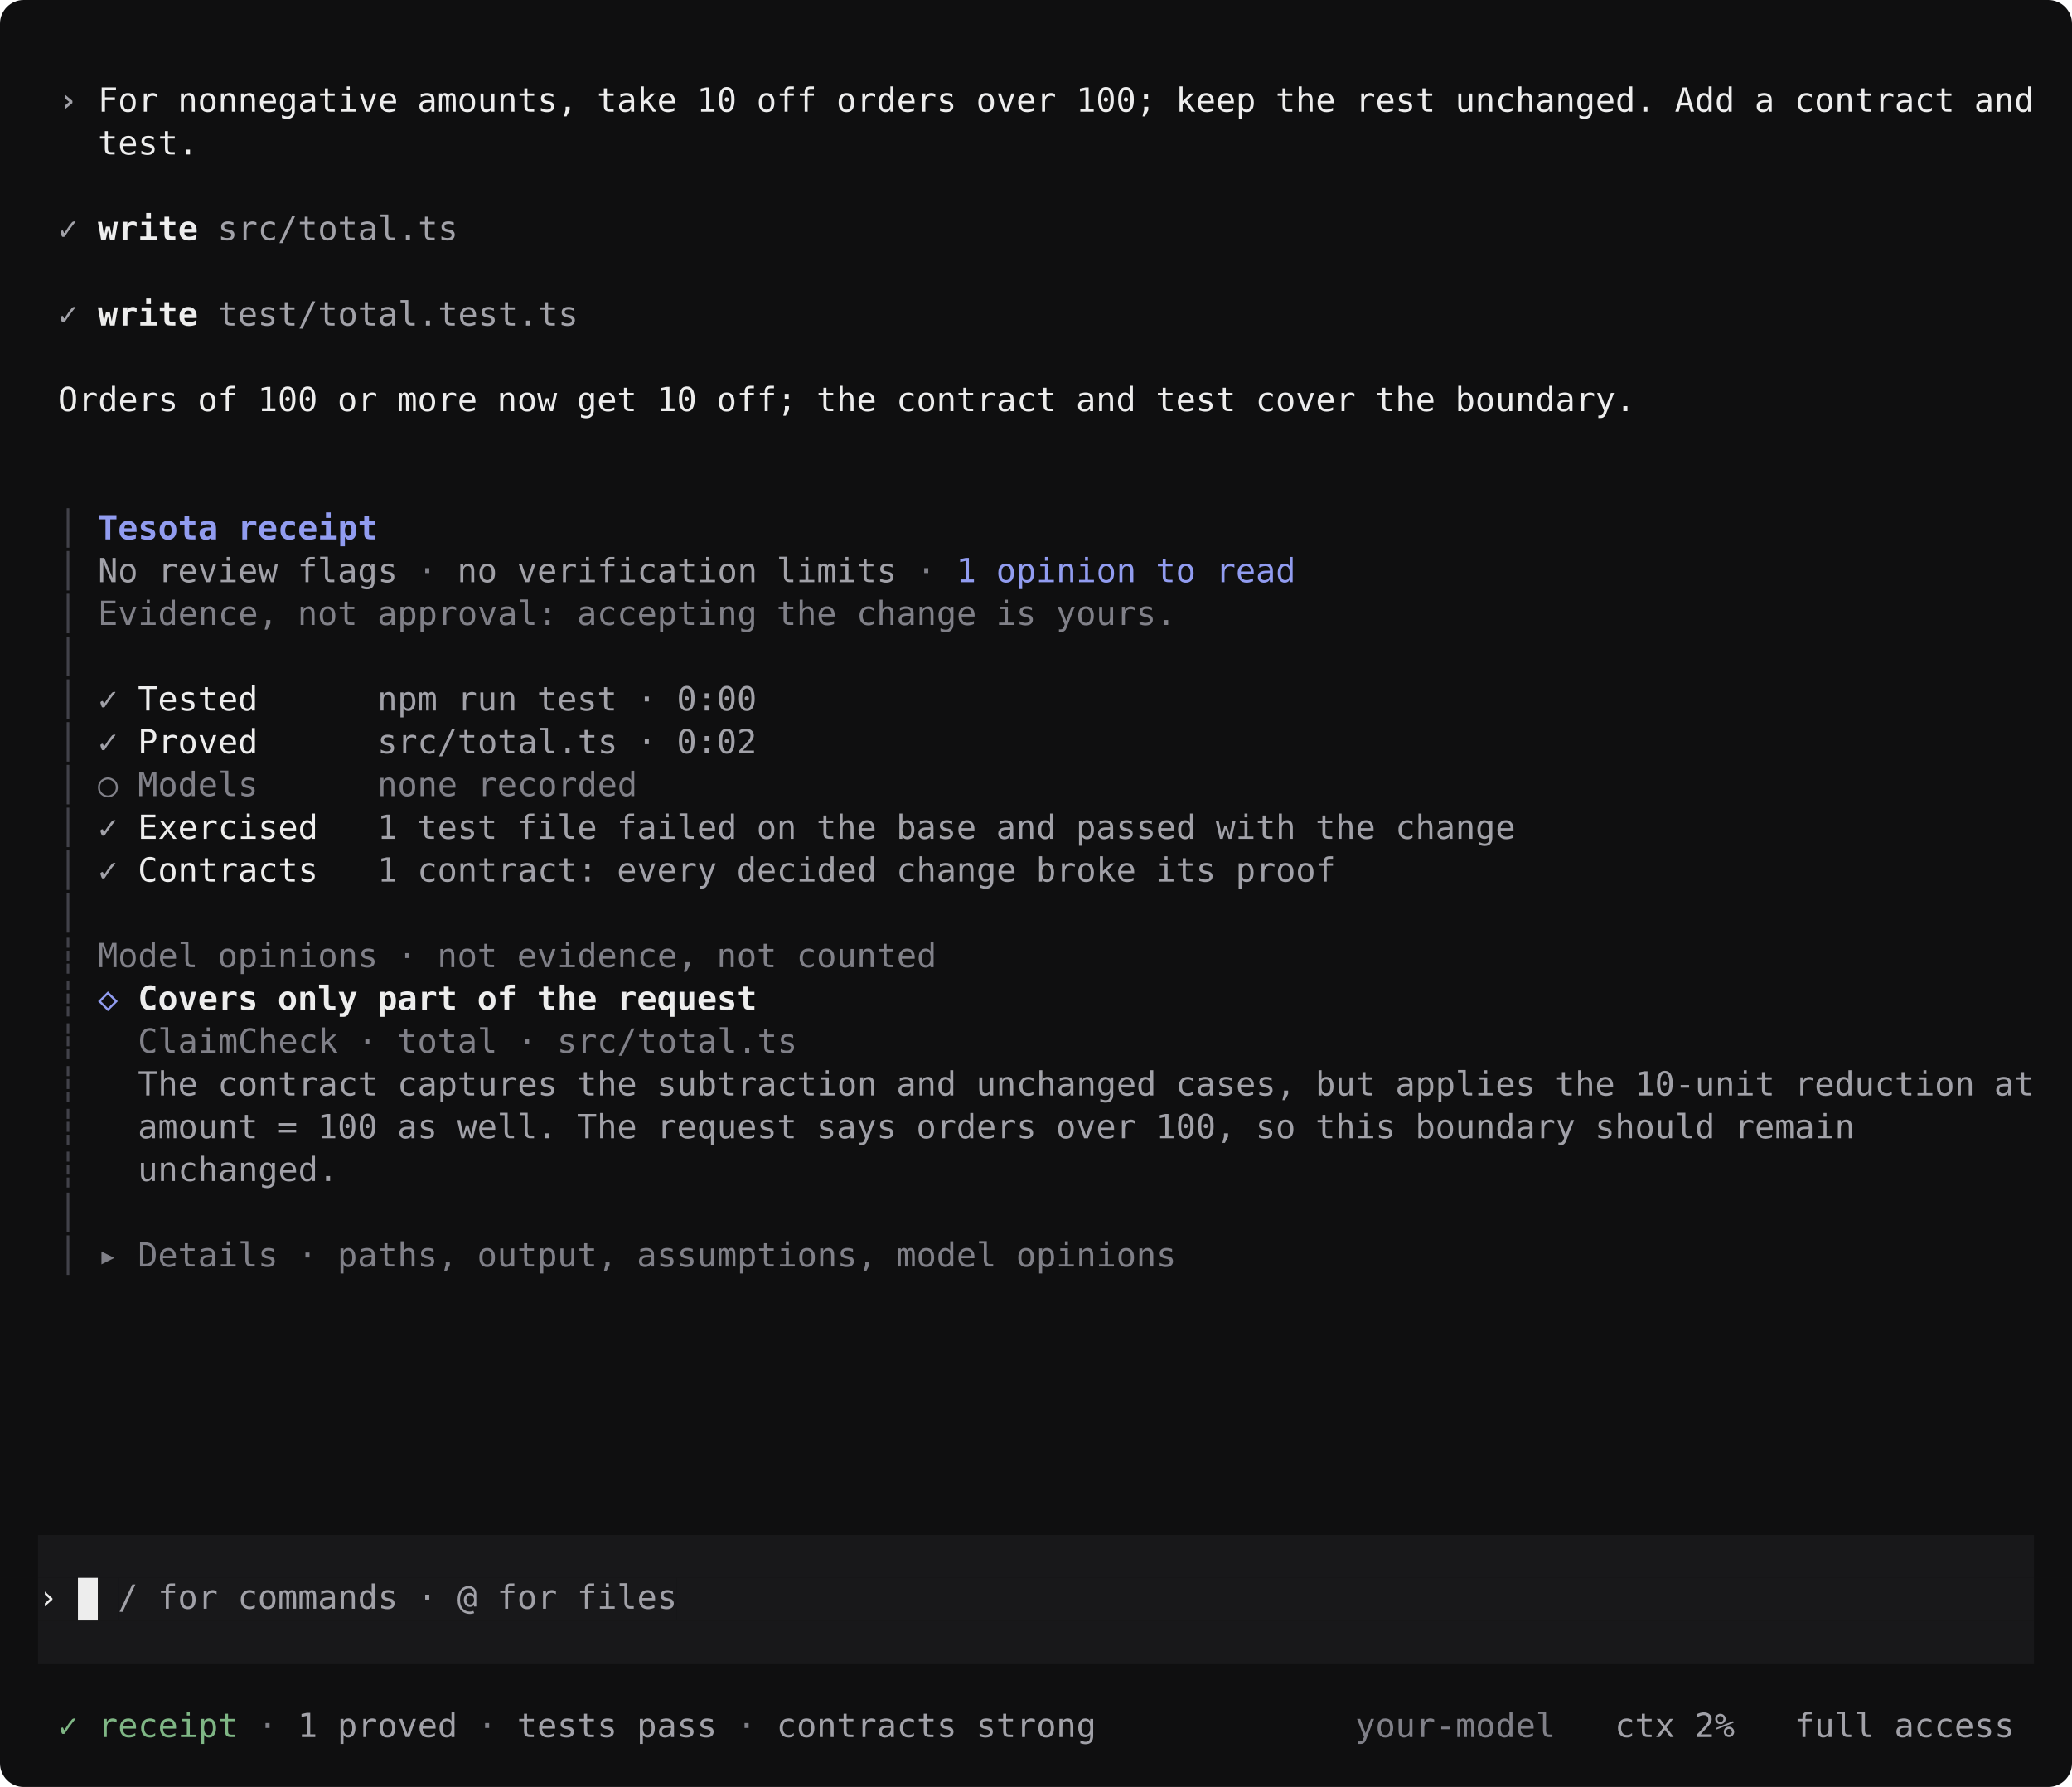
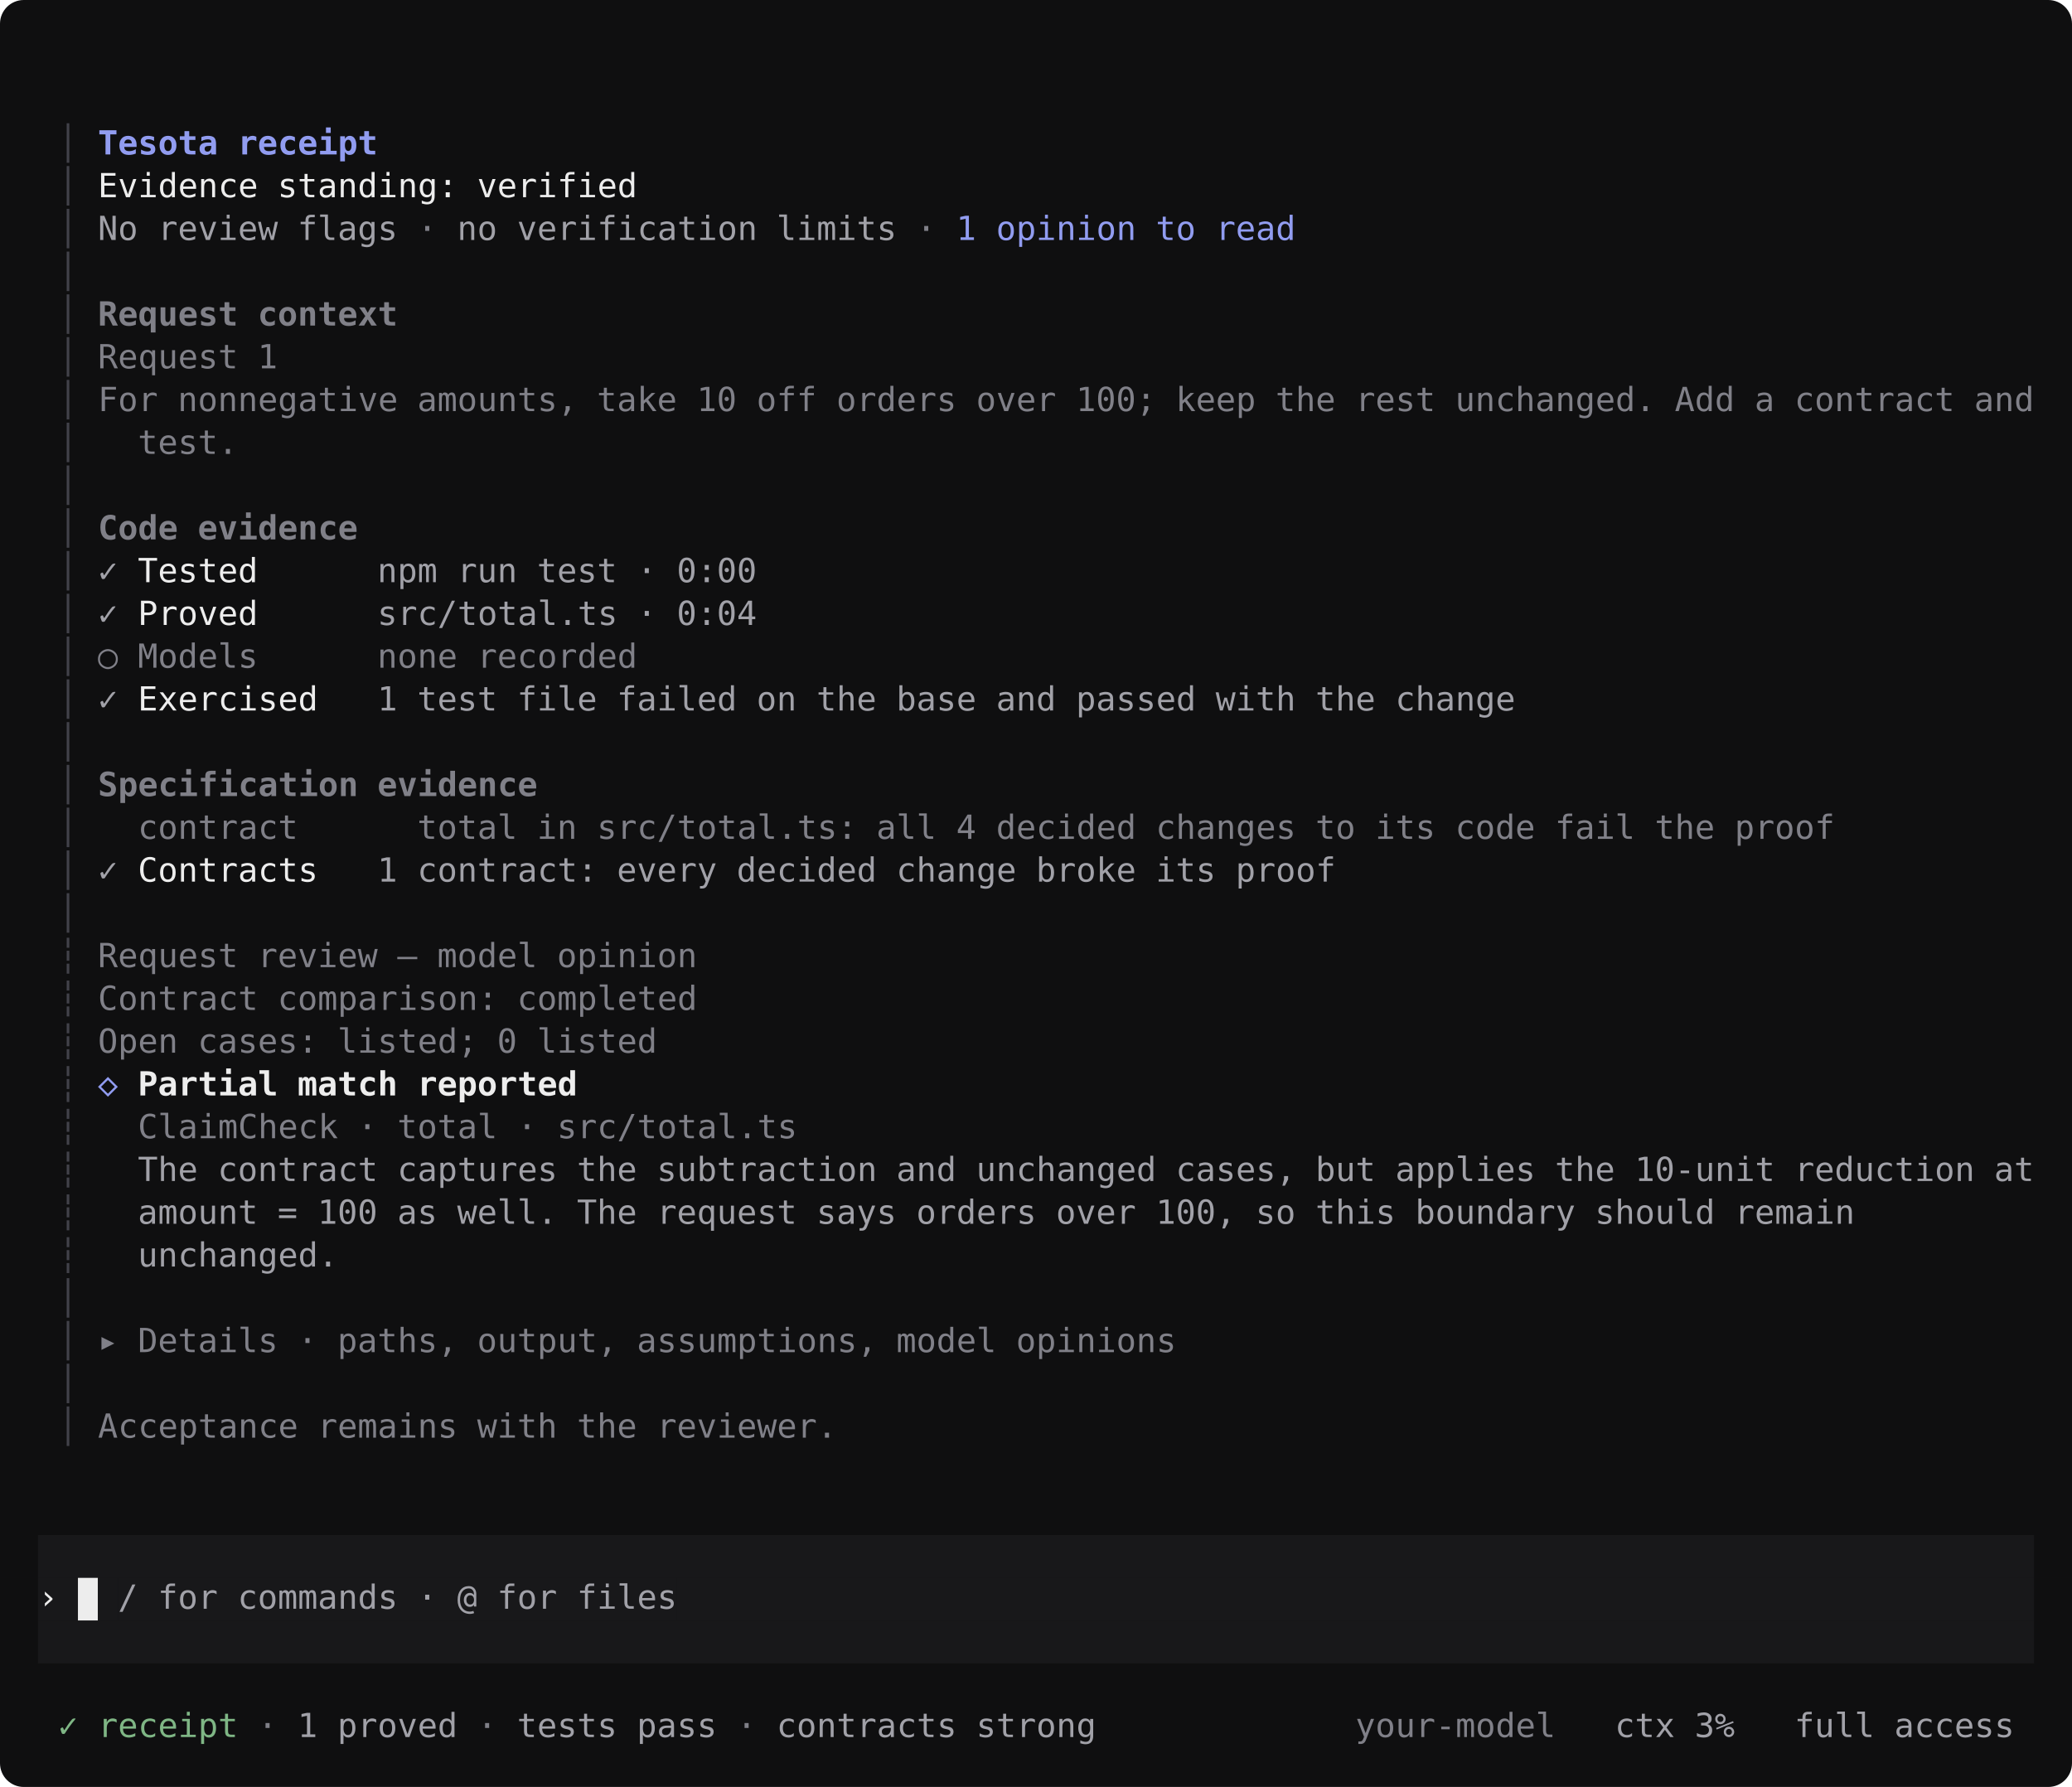
<svg xmlns="http://www.w3.org/2000/svg" width="872" height="752" viewBox="0 0 872 752" role="img" aria-label="A verified turn in Tesota whose change misses the request: the request for 10 off orders over 100, two file writes and the answer, then the receipt card with the proof and tests passing and the new test exercising the change, and apart, a model's opinion that the contract covers only part of the request: it takes 10 off at 100 too.">
  <rect width="872" height="752" rx="10" fill="#0f0f10" />
  <rect x="16.0" y="646" width="840.0" height="18" fill="#18181a" />
  <rect x="16.0" y="664" width="16.8" height="18" fill="#18181a" />
  <rect x="32.8" y="664" width="8.4" height="18" fill="#ededed" />
  <rect x="41.2" y="664" width="8.4" height="18" fill="#18181a" />
  <rect x="49.6" y="664" width="235.2" height="18" fill="#18181a" />
  <rect x="284.8" y="664" width="571.2" height="18" fill="#18181a" />
  <rect x="16.0" y="682" width="840.0" height="18" fill="#18181a" />
  <g font-family="'Cascadia Mono', 'JetBrains Mono', Menlo, Consolas, 'DejaVu Sans Mono', monospace" font-size="14" xml:space="preserve">
-     <text x="24.4" y="47" fill="#a1a1a8" font-weight="bold" textLength="8.4" lengthAdjust="spacingAndGlyphs">›</text>
-     <text x="41.2" y="47" fill="#ededed" textLength="25.2" lengthAdjust="spacingAndGlyphs">For</text>
-     <text x="74.8" y="47" fill="#ededed" textLength="92.4" lengthAdjust="spacingAndGlyphs">nonnegative</text>
-     <text x="175.6" y="47" fill="#ededed" textLength="67.2" lengthAdjust="spacingAndGlyphs">amounts,</text>
-     <text x="251.2" y="47" fill="#ededed" textLength="33.6" lengthAdjust="spacingAndGlyphs">take</text>
-     <text x="293.2" y="47" fill="#ededed" textLength="16.8" lengthAdjust="spacingAndGlyphs">10</text>
-     <text x="318.4" y="47" fill="#ededed" textLength="25.2" lengthAdjust="spacingAndGlyphs">off</text>
-     <text x="352.0" y="47" fill="#ededed" textLength="50.4" lengthAdjust="spacingAndGlyphs">orders</text>
-     <text x="410.8" y="47" fill="#ededed" textLength="33.6" lengthAdjust="spacingAndGlyphs">over</text>
-     <text x="452.8" y="47" fill="#ededed" textLength="33.6" lengthAdjust="spacingAndGlyphs">100;</text>
-     <text x="494.8" y="47" fill="#ededed" textLength="33.6" lengthAdjust="spacingAndGlyphs">keep</text>
-     <text x="536.8" y="47" fill="#ededed" textLength="25.2" lengthAdjust="spacingAndGlyphs">the</text>
-     <text x="570.4" y="47" fill="#ededed" textLength="33.6" lengthAdjust="spacingAndGlyphs">rest</text>
-     <text x="612.4" y="47" fill="#ededed" textLength="84.0" lengthAdjust="spacingAndGlyphs">unchanged.</text>
-     <text x="704.8" y="47" fill="#ededed" textLength="25.2" lengthAdjust="spacingAndGlyphs">Add</text>
-     <text x="738.4" y="47" fill="#ededed" textLength="8.4" lengthAdjust="spacingAndGlyphs">a</text>
-     <text x="755.2" y="47" fill="#ededed" textLength="67.2" lengthAdjust="spacingAndGlyphs">contract</text>
-     <text x="830.8" y="47" fill="#ededed" textLength="25.2" lengthAdjust="spacingAndGlyphs">and</text>
-     <text x="41.2" y="65" fill="#ededed" textLength="42.0" lengthAdjust="spacingAndGlyphs">test.</text>
-     <text x="24.4" y="101" fill="#a1a1a8" textLength="8.4" lengthAdjust="spacingAndGlyphs">✓</text>
-     <text x="41.2" y="101" fill="#ededed" font-weight="bold" textLength="42.0" lengthAdjust="spacingAndGlyphs">write</text>
-     <text x="91.6" y="101" fill="#a1a1a8" textLength="100.8" lengthAdjust="spacingAndGlyphs">src/total.ts</text>
-     <text x="24.4" y="137" fill="#a1a1a8" textLength="8.4" lengthAdjust="spacingAndGlyphs">✓</text>
-     <text x="41.2" y="137" fill="#ededed" font-weight="bold" textLength="42.0" lengthAdjust="spacingAndGlyphs">write</text>
-     <text x="91.6" y="137" fill="#a1a1a8" textLength="151.2" lengthAdjust="spacingAndGlyphs">test/total.test.ts</text>
-     <text x="24.4" y="173" fill="#ededed" textLength="50.4" lengthAdjust="spacingAndGlyphs">Orders</text>
-     <text x="83.2" y="173" fill="#ededed" textLength="16.8" lengthAdjust="spacingAndGlyphs">of</text>
-     <text x="108.4" y="173" fill="#ededed" textLength="25.2" lengthAdjust="spacingAndGlyphs">100</text>
-     <text x="142.0" y="173" fill="#ededed" textLength="16.8" lengthAdjust="spacingAndGlyphs">or</text>
-     <text x="167.2" y="173" fill="#ededed" textLength="33.6" lengthAdjust="spacingAndGlyphs">more</text>
-     <text x="209.2" y="173" fill="#ededed" textLength="25.2" lengthAdjust="spacingAndGlyphs">now</text>
-     <text x="242.8" y="173" fill="#ededed" textLength="25.2" lengthAdjust="spacingAndGlyphs">get</text>
-     <text x="276.4" y="173" fill="#ededed" textLength="16.8" lengthAdjust="spacingAndGlyphs">10</text>
-     <text x="301.6" y="173" fill="#ededed" textLength="33.6" lengthAdjust="spacingAndGlyphs">off;</text>
-     <text x="343.6" y="173" fill="#ededed" textLength="25.2" lengthAdjust="spacingAndGlyphs">the</text>
-     <text x="377.2" y="173" fill="#ededed" textLength="67.2" lengthAdjust="spacingAndGlyphs">contract</text>
-     <text x="452.8" y="173" fill="#ededed" textLength="25.2" lengthAdjust="spacingAndGlyphs">and</text>
-     <text x="486.4" y="173" fill="#ededed" textLength="33.6" lengthAdjust="spacingAndGlyphs">test</text>
-     <text x="528.4" y="173" fill="#ededed" textLength="42.0" lengthAdjust="spacingAndGlyphs">cover</text>
-     <text x="578.8" y="173" fill="#ededed" textLength="25.2" lengthAdjust="spacingAndGlyphs">the</text>
-     <text x="612.4" y="173" fill="#ededed" textLength="75.6" lengthAdjust="spacingAndGlyphs">boundary.</text>
+     <text x="24.4" y="65" fill="#42424a" textLength="8.4" lengthAdjust="spacingAndGlyphs">│</text>
+     <text x="41.2" y="65" fill="#919cf0" font-weight="bold" textLength="50.4" lengthAdjust="spacingAndGlyphs">Tesota</text>
+     <text x="100.0" y="65" fill="#919cf0" font-weight="bold" textLength="58.8" lengthAdjust="spacingAndGlyphs">receipt</text>
+     <text x="24.4" y="83" fill="#42424a" textLength="8.4" lengthAdjust="spacingAndGlyphs">│</text>
+     <text x="41.2" y="83" fill="#ededed" textLength="67.2" lengthAdjust="spacingAndGlyphs">Evidence</text>
+     <text x="116.8" y="83" fill="#ededed" textLength="75.6" lengthAdjust="spacingAndGlyphs">standing:</text>
+     <text x="200.8" y="83" fill="#ededed" textLength="67.2" lengthAdjust="spacingAndGlyphs">verified</text>
+     <text x="24.4" y="101" fill="#42424a" textLength="8.4" lengthAdjust="spacingAndGlyphs">│</text>
+     <text x="41.2" y="101" fill="#a1a1a8" textLength="16.8" lengthAdjust="spacingAndGlyphs">No</text>
+     <text x="66.4" y="101" fill="#a1a1a8" textLength="50.4" lengthAdjust="spacingAndGlyphs">review</text>
+     <text x="125.2" y="101" fill="#a1a1a8" textLength="42.0" lengthAdjust="spacingAndGlyphs">flags</text>
+     <text x="175.6" y="101" fill="#808088" textLength="8.4" lengthAdjust="spacingAndGlyphs">·</text>
+     <text x="192.4" y="101" fill="#a1a1a8" textLength="16.8" lengthAdjust="spacingAndGlyphs">no</text>
+     <text x="217.6" y="101" fill="#a1a1a8" textLength="100.8" lengthAdjust="spacingAndGlyphs">verification</text>
+     <text x="326.8" y="101" fill="#a1a1a8" textLength="50.4" lengthAdjust="spacingAndGlyphs">limits</text>
+     <text x="385.6" y="101" fill="#808088" textLength="8.4" lengthAdjust="spacingAndGlyphs">·</text>
+     <text x="402.4" y="101" fill="#919cf0" textLength="8.4" lengthAdjust="spacingAndGlyphs">1</text>
+     <text x="419.2" y="101" fill="#919cf0" textLength="58.8" lengthAdjust="spacingAndGlyphs">opinion</text>
+     <text x="486.4" y="101" fill="#919cf0" textLength="16.8" lengthAdjust="spacingAndGlyphs">to</text>
+     <text x="511.6" y="101" fill="#919cf0" textLength="33.6" lengthAdjust="spacingAndGlyphs">read</text>
+     <text x="24.4" y="119" fill="#42424a" textLength="8.4" lengthAdjust="spacingAndGlyphs">│</text>
+     <text x="24.4" y="137" fill="#42424a" textLength="8.4" lengthAdjust="spacingAndGlyphs">│</text>
+     <text x="41.2" y="137" fill="#808088" font-weight="bold" textLength="58.8" lengthAdjust="spacingAndGlyphs">Request</text>
+     <text x="108.4" y="137" fill="#808088" font-weight="bold" textLength="58.8" lengthAdjust="spacingAndGlyphs">context</text>
+     <text x="24.4" y="155" fill="#42424a" textLength="8.4" lengthAdjust="spacingAndGlyphs">│</text>
+     <text x="41.2" y="155" fill="#808088" textLength="58.8" lengthAdjust="spacingAndGlyphs">Request</text>
+     <text x="108.4" y="155" fill="#808088" textLength="8.4" lengthAdjust="spacingAndGlyphs">1</text>
+     <text x="24.4" y="173" fill="#42424a" textLength="8.4" lengthAdjust="spacingAndGlyphs">│</text>
+     <text x="41.2" y="173" fill="#808088" textLength="25.2" lengthAdjust="spacingAndGlyphs">For</text>
+     <text x="74.8" y="173" fill="#808088" textLength="92.4" lengthAdjust="spacingAndGlyphs">nonnegative</text>
+     <text x="175.6" y="173" fill="#808088" textLength="67.2" lengthAdjust="spacingAndGlyphs">amounts,</text>
+     <text x="251.2" y="173" fill="#808088" textLength="33.6" lengthAdjust="spacingAndGlyphs">take</text>
+     <text x="293.2" y="173" fill="#808088" textLength="16.8" lengthAdjust="spacingAndGlyphs">10</text>
+     <text x="318.4" y="173" fill="#808088" textLength="25.2" lengthAdjust="spacingAndGlyphs">off</text>
+     <text x="352.0" y="173" fill="#808088" textLength="50.4" lengthAdjust="spacingAndGlyphs">orders</text>
+     <text x="410.8" y="173" fill="#808088" textLength="33.6" lengthAdjust="spacingAndGlyphs">over</text>
+     <text x="452.8" y="173" fill="#808088" textLength="33.6" lengthAdjust="spacingAndGlyphs">100;</text>
+     <text x="494.8" y="173" fill="#808088" textLength="33.6" lengthAdjust="spacingAndGlyphs">keep</text>
+     <text x="536.8" y="173" fill="#808088" textLength="25.2" lengthAdjust="spacingAndGlyphs">the</text>
+     <text x="570.4" y="173" fill="#808088" textLength="33.6" lengthAdjust="spacingAndGlyphs">rest</text>
+     <text x="612.4" y="173" fill="#808088" textLength="84.0" lengthAdjust="spacingAndGlyphs">unchanged.</text>
+     <text x="704.8" y="173" fill="#808088" textLength="25.2" lengthAdjust="spacingAndGlyphs">Add</text>
+     <text x="738.4" y="173" fill="#808088" textLength="8.4" lengthAdjust="spacingAndGlyphs">a</text>
+     <text x="755.2" y="173" fill="#808088" textLength="67.2" lengthAdjust="spacingAndGlyphs">contract</text>
+     <text x="830.8" y="173" fill="#808088" textLength="25.2" lengthAdjust="spacingAndGlyphs">and</text>
+     <text x="24.4" y="191" fill="#42424a" textLength="8.4" lengthAdjust="spacingAndGlyphs">│</text>
+     <text x="58.0" y="191" fill="#808088" textLength="42.0" lengthAdjust="spacingAndGlyphs">test.</text>
+     <text x="24.4" y="209" fill="#42424a" textLength="8.4" lengthAdjust="spacingAndGlyphs">│</text>
    <text x="24.4" y="227" fill="#42424a" textLength="8.4" lengthAdjust="spacingAndGlyphs">│</text>
-     <text x="41.2" y="227" fill="#919cf0" font-weight="bold" textLength="50.4" lengthAdjust="spacingAndGlyphs">Tesota</text>
-     <text x="100.0" y="227" fill="#919cf0" font-weight="bold" textLength="58.8" lengthAdjust="spacingAndGlyphs">receipt</text>
+     <text x="41.2" y="227" fill="#808088" font-weight="bold" textLength="33.6" lengthAdjust="spacingAndGlyphs">Code</text>
+     <text x="83.2" y="227" fill="#808088" font-weight="bold" textLength="67.2" lengthAdjust="spacingAndGlyphs">evidence</text>
    <text x="24.4" y="245" fill="#42424a" textLength="8.4" lengthAdjust="spacingAndGlyphs">│</text>
-     <text x="41.2" y="245" fill="#a1a1a8" textLength="16.8" lengthAdjust="spacingAndGlyphs">No</text>
-     <text x="66.4" y="245" fill="#a1a1a8" textLength="50.4" lengthAdjust="spacingAndGlyphs">review</text>
-     <text x="125.2" y="245" fill="#a1a1a8" textLength="42.0" lengthAdjust="spacingAndGlyphs">flags</text>
-     <text x="175.6" y="245" fill="#808088" textLength="8.4" lengthAdjust="spacingAndGlyphs">·</text>
-     <text x="192.4" y="245" fill="#a1a1a8" textLength="16.8" lengthAdjust="spacingAndGlyphs">no</text>
-     <text x="217.6" y="245" fill="#a1a1a8" textLength="100.8" lengthAdjust="spacingAndGlyphs">verification</text>
-     <text x="326.8" y="245" fill="#a1a1a8" textLength="50.4" lengthAdjust="spacingAndGlyphs">limits</text>
-     <text x="385.6" y="245" fill="#808088" textLength="8.4" lengthAdjust="spacingAndGlyphs">·</text>
-     <text x="402.4" y="245" fill="#919cf0" textLength="8.4" lengthAdjust="spacingAndGlyphs">1</text>
-     <text x="419.2" y="245" fill="#919cf0" textLength="58.8" lengthAdjust="spacingAndGlyphs">opinion</text>
-     <text x="486.4" y="245" fill="#919cf0" textLength="16.8" lengthAdjust="spacingAndGlyphs">to</text>
-     <text x="511.6" y="245" fill="#919cf0" textLength="33.6" lengthAdjust="spacingAndGlyphs">read</text>
+     <text x="41.2" y="245" fill="#a1a1a8" textLength="8.4" lengthAdjust="spacingAndGlyphs">✓</text>
+     <text x="58.0" y="245" fill="#ededed" textLength="50.4" lengthAdjust="spacingAndGlyphs">Tested</text>
+     <text x="158.8" y="245" fill="#a1a1a8" textLength="25.2" lengthAdjust="spacingAndGlyphs">npm</text>
+     <text x="192.4" y="245" fill="#a1a1a8" textLength="25.2" lengthAdjust="spacingAndGlyphs">run</text>
+     <text x="226.0" y="245" fill="#a1a1a8" textLength="33.6" lengthAdjust="spacingAndGlyphs">test</text>
+     <text x="268.0" y="245" fill="#a1a1a8" textLength="8.4" lengthAdjust="spacingAndGlyphs">·</text>
+     <text x="284.8" y="245" fill="#a1a1a8" textLength="33.6" lengthAdjust="spacingAndGlyphs">0:00</text>
    <text x="24.4" y="263" fill="#42424a" textLength="8.4" lengthAdjust="spacingAndGlyphs">│</text>
-     <text x="41.2" y="263" fill="#808088" textLength="75.6" lengthAdjust="spacingAndGlyphs">Evidence,</text>
-     <text x="125.2" y="263" fill="#808088" textLength="25.2" lengthAdjust="spacingAndGlyphs">not</text>
-     <text x="158.8" y="263" fill="#808088" textLength="75.6" lengthAdjust="spacingAndGlyphs">approval:</text>
-     <text x="242.8" y="263" fill="#808088" textLength="75.6" lengthAdjust="spacingAndGlyphs">accepting</text>
-     <text x="326.8" y="263" fill="#808088" textLength="25.2" lengthAdjust="spacingAndGlyphs">the</text>
-     <text x="360.4" y="263" fill="#808088" textLength="50.4" lengthAdjust="spacingAndGlyphs">change</text>
-     <text x="419.2" y="263" fill="#808088" textLength="16.8" lengthAdjust="spacingAndGlyphs">is</text>
-     <text x="444.4" y="263" fill="#808088" textLength="50.4" lengthAdjust="spacingAndGlyphs">yours.</text>
+     <text x="41.2" y="263" fill="#a1a1a8" textLength="8.4" lengthAdjust="spacingAndGlyphs">✓</text>
+     <text x="58.0" y="263" fill="#ededed" textLength="50.4" lengthAdjust="spacingAndGlyphs">Proved</text>
+     <text x="158.8" y="263" fill="#a1a1a8" textLength="100.8" lengthAdjust="spacingAndGlyphs">src/total.ts</text>
+     <text x="268.0" y="263" fill="#a1a1a8" textLength="8.4" lengthAdjust="spacingAndGlyphs">·</text>
+     <text x="284.8" y="263" fill="#a1a1a8" textLength="33.6" lengthAdjust="spacingAndGlyphs">0:04</text>
    <text x="24.4" y="281" fill="#42424a" textLength="8.4" lengthAdjust="spacingAndGlyphs">│</text>
+     <text x="41.2" y="281" fill="#808088" textLength="8.4" lengthAdjust="spacingAndGlyphs">○</text>
+     <text x="58.0" y="281" fill="#808088" textLength="50.4" lengthAdjust="spacingAndGlyphs">Models</text>
+     <text x="158.8" y="281" fill="#808088" textLength="33.6" lengthAdjust="spacingAndGlyphs">none</text>
+     <text x="200.8" y="281" fill="#808088" textLength="67.2" lengthAdjust="spacingAndGlyphs">recorded</text>
    <text x="24.4" y="299" fill="#42424a" textLength="8.4" lengthAdjust="spacingAndGlyphs">│</text>
    <text x="41.2" y="299" fill="#a1a1a8" textLength="8.4" lengthAdjust="spacingAndGlyphs">✓</text>
-     <text x="58.0" y="299" fill="#ededed" textLength="50.4" lengthAdjust="spacingAndGlyphs">Tested</text>
-     <text x="158.8" y="299" fill="#a1a1a8" textLength="25.2" lengthAdjust="spacingAndGlyphs">npm</text>
-     <text x="192.4" y="299" fill="#a1a1a8" textLength="25.2" lengthAdjust="spacingAndGlyphs">run</text>
-     <text x="226.0" y="299" fill="#a1a1a8" textLength="33.6" lengthAdjust="spacingAndGlyphs">test</text>
-     <text x="268.0" y="299" fill="#a1a1a8" textLength="8.4" lengthAdjust="spacingAndGlyphs">·</text>
-     <text x="284.8" y="299" fill="#a1a1a8" textLength="33.6" lengthAdjust="spacingAndGlyphs">0:00</text>
+     <text x="58.0" y="299" fill="#ededed" textLength="75.6" lengthAdjust="spacingAndGlyphs">Exercised</text>
+     <text x="158.8" y="299" fill="#a1a1a8" textLength="8.4" lengthAdjust="spacingAndGlyphs">1</text>
+     <text x="175.6" y="299" fill="#a1a1a8" textLength="33.6" lengthAdjust="spacingAndGlyphs">test</text>
+     <text x="217.6" y="299" fill="#a1a1a8" textLength="33.6" lengthAdjust="spacingAndGlyphs">file</text>
+     <text x="259.6" y="299" fill="#a1a1a8" textLength="50.4" lengthAdjust="spacingAndGlyphs">failed</text>
+     <text x="318.4" y="299" fill="#a1a1a8" textLength="16.8" lengthAdjust="spacingAndGlyphs">on</text>
+     <text x="343.6" y="299" fill="#a1a1a8" textLength="25.2" lengthAdjust="spacingAndGlyphs">the</text>
+     <text x="377.2" y="299" fill="#a1a1a8" textLength="33.6" lengthAdjust="spacingAndGlyphs">base</text>
+     <text x="419.2" y="299" fill="#a1a1a8" textLength="25.2" lengthAdjust="spacingAndGlyphs">and</text>
+     <text x="452.8" y="299" fill="#a1a1a8" textLength="50.4" lengthAdjust="spacingAndGlyphs">passed</text>
+     <text x="511.6" y="299" fill="#a1a1a8" textLength="33.6" lengthAdjust="spacingAndGlyphs">with</text>
+     <text x="553.6" y="299" fill="#a1a1a8" textLength="25.2" lengthAdjust="spacingAndGlyphs">the</text>
+     <text x="587.2" y="299" fill="#a1a1a8" textLength="50.4" lengthAdjust="spacingAndGlyphs">change</text>
    <text x="24.4" y="317" fill="#42424a" textLength="8.4" lengthAdjust="spacingAndGlyphs">│</text>
-     <text x="41.2" y="317" fill="#a1a1a8" textLength="8.4" lengthAdjust="spacingAndGlyphs">✓</text>
-     <text x="58.0" y="317" fill="#ededed" textLength="50.4" lengthAdjust="spacingAndGlyphs">Proved</text>
-     <text x="158.8" y="317" fill="#a1a1a8" textLength="100.8" lengthAdjust="spacingAndGlyphs">src/total.ts</text>
-     <text x="268.0" y="317" fill="#a1a1a8" textLength="8.4" lengthAdjust="spacingAndGlyphs">·</text>
-     <text x="284.8" y="317" fill="#a1a1a8" textLength="33.6" lengthAdjust="spacingAndGlyphs">0:02</text>
    <text x="24.4" y="335" fill="#42424a" textLength="8.4" lengthAdjust="spacingAndGlyphs">│</text>
-     <text x="41.2" y="335" fill="#808088" textLength="8.4" lengthAdjust="spacingAndGlyphs">○</text>
-     <text x="58.0" y="335" fill="#808088" textLength="50.4" lengthAdjust="spacingAndGlyphs">Models</text>
-     <text x="158.8" y="335" fill="#808088" textLength="33.6" lengthAdjust="spacingAndGlyphs">none</text>
-     <text x="200.8" y="335" fill="#808088" textLength="67.2" lengthAdjust="spacingAndGlyphs">recorded</text>
+     <text x="41.2" y="335" fill="#808088" font-weight="bold" textLength="109.2" lengthAdjust="spacingAndGlyphs">Specification</text>
+     <text x="158.8" y="335" fill="#808088" font-weight="bold" textLength="67.2" lengthAdjust="spacingAndGlyphs">evidence</text>
    <text x="24.4" y="353" fill="#42424a" textLength="8.4" lengthAdjust="spacingAndGlyphs">│</text>
-     <text x="41.2" y="353" fill="#a1a1a8" textLength="8.4" lengthAdjust="spacingAndGlyphs">✓</text>
-     <text x="58.0" y="353" fill="#ededed" textLength="75.6" lengthAdjust="spacingAndGlyphs">Exercised</text>
-     <text x="158.8" y="353" fill="#a1a1a8" textLength="8.4" lengthAdjust="spacingAndGlyphs">1</text>
-     <text x="175.6" y="353" fill="#a1a1a8" textLength="33.6" lengthAdjust="spacingAndGlyphs">test</text>
-     <text x="217.6" y="353" fill="#a1a1a8" textLength="33.6" lengthAdjust="spacingAndGlyphs">file</text>
-     <text x="259.6" y="353" fill="#a1a1a8" textLength="50.4" lengthAdjust="spacingAndGlyphs">failed</text>
-     <text x="318.4" y="353" fill="#a1a1a8" textLength="16.8" lengthAdjust="spacingAndGlyphs">on</text>
-     <text x="343.6" y="353" fill="#a1a1a8" textLength="25.2" lengthAdjust="spacingAndGlyphs">the</text>
-     <text x="377.2" y="353" fill="#a1a1a8" textLength="33.6" lengthAdjust="spacingAndGlyphs">base</text>
-     <text x="419.2" y="353" fill="#a1a1a8" textLength="25.2" lengthAdjust="spacingAndGlyphs">and</text>
-     <text x="452.8" y="353" fill="#a1a1a8" textLength="50.4" lengthAdjust="spacingAndGlyphs">passed</text>
-     <text x="511.6" y="353" fill="#a1a1a8" textLength="33.6" lengthAdjust="spacingAndGlyphs">with</text>
-     <text x="553.6" y="353" fill="#a1a1a8" textLength="25.2" lengthAdjust="spacingAndGlyphs">the</text>
-     <text x="587.2" y="353" fill="#a1a1a8" textLength="50.4" lengthAdjust="spacingAndGlyphs">change</text>
+     <text x="58.0" y="353" fill="#808088" textLength="67.2" lengthAdjust="spacingAndGlyphs">contract</text>
+     <text x="175.6" y="353" fill="#808088" textLength="42.0" lengthAdjust="spacingAndGlyphs">total</text>
+     <text x="226.0" y="353" fill="#808088" textLength="16.8" lengthAdjust="spacingAndGlyphs">in</text>
+     <text x="251.2" y="353" fill="#808088" textLength="109.2" lengthAdjust="spacingAndGlyphs">src/total.ts:</text>
+     <text x="368.8" y="353" fill="#808088" textLength="25.2" lengthAdjust="spacingAndGlyphs">all</text>
+     <text x="402.4" y="353" fill="#808088" textLength="8.4" lengthAdjust="spacingAndGlyphs">4</text>
+     <text x="419.2" y="353" fill="#808088" textLength="58.8" lengthAdjust="spacingAndGlyphs">decided</text>
+     <text x="486.4" y="353" fill="#808088" textLength="58.8" lengthAdjust="spacingAndGlyphs">changes</text>
+     <text x="553.6" y="353" fill="#808088" textLength="16.8" lengthAdjust="spacingAndGlyphs">to</text>
+     <text x="578.8" y="353" fill="#808088" textLength="25.2" lengthAdjust="spacingAndGlyphs">its</text>
+     <text x="612.4" y="353" fill="#808088" textLength="33.6" lengthAdjust="spacingAndGlyphs">code</text>
+     <text x="654.4" y="353" fill="#808088" textLength="33.6" lengthAdjust="spacingAndGlyphs">fail</text>
+     <text x="696.4" y="353" fill="#808088" textLength="25.2" lengthAdjust="spacingAndGlyphs">the</text>
+     <text x="730.0" y="353" fill="#808088" textLength="42.0" lengthAdjust="spacingAndGlyphs">proof</text>
    <text x="24.4" y="371" fill="#42424a" textLength="8.4" lengthAdjust="spacingAndGlyphs">│</text>
    <text x="41.2" y="371" fill="#a1a1a8" textLength="8.4" lengthAdjust="spacingAndGlyphs">✓</text>
    <text x="58.0" y="371" fill="#ededed" textLength="75.6" lengthAdjust="spacingAndGlyphs">Contracts</text>
    <text x="158.8" y="371" fill="#a1a1a8" textLength="8.4" lengthAdjust="spacingAndGlyphs">1</text>
    <text x="175.6" y="371" fill="#a1a1a8" textLength="75.6" lengthAdjust="spacingAndGlyphs">contract:</text>
    <text x="259.6" y="371" fill="#a1a1a8" textLength="42.0" lengthAdjust="spacingAndGlyphs">every</text>
    <text x="310.0" y="371" fill="#a1a1a8" textLength="58.8" lengthAdjust="spacingAndGlyphs">decided</text>
    <text x="377.2" y="371" fill="#a1a1a8" textLength="50.4" lengthAdjust="spacingAndGlyphs">change</text>
    <text x="436.0" y="371" fill="#a1a1a8" textLength="42.0" lengthAdjust="spacingAndGlyphs">broke</text>
    <text x="486.4" y="371" fill="#a1a1a8" textLength="25.2" lengthAdjust="spacingAndGlyphs">its</text>
    <text x="520.0" y="371" fill="#a1a1a8" textLength="42.0" lengthAdjust="spacingAndGlyphs">proof</text>
    <text x="24.4" y="389" fill="#42424a" textLength="8.4" lengthAdjust="spacingAndGlyphs">│</text>
    <text x="24.4" y="407" fill="#42424a" textLength="8.4" lengthAdjust="spacingAndGlyphs">┆</text>
-     <text x="41.2" y="407" fill="#808088" textLength="42.0" lengthAdjust="spacingAndGlyphs">Model</text>
-     <text x="91.6" y="407" fill="#808088" textLength="67.2" lengthAdjust="spacingAndGlyphs">opinions</text>
-     <text x="167.2" y="407" fill="#808088" textLength="8.4" lengthAdjust="spacingAndGlyphs">·</text>
-     <text x="184.0" y="407" fill="#808088" textLength="25.2" lengthAdjust="spacingAndGlyphs">not</text>
-     <text x="217.6" y="407" fill="#808088" textLength="75.6" lengthAdjust="spacingAndGlyphs">evidence,</text>
-     <text x="301.6" y="407" fill="#808088" textLength="25.2" lengthAdjust="spacingAndGlyphs">not</text>
-     <text x="335.2" y="407" fill="#808088" textLength="58.8" lengthAdjust="spacingAndGlyphs">counted</text>
+     <text x="41.2" y="407" fill="#808088" textLength="58.8" lengthAdjust="spacingAndGlyphs">Request</text>
+     <text x="108.4" y="407" fill="#808088" textLength="50.4" lengthAdjust="spacingAndGlyphs">review</text>
+     <text x="167.2" y="407" fill="#808088" textLength="8.4" lengthAdjust="spacingAndGlyphs">—</text>
+     <text x="184.0" y="407" fill="#808088" textLength="42.0" lengthAdjust="spacingAndGlyphs">model</text>
+     <text x="234.4" y="407" fill="#808088" textLength="58.8" lengthAdjust="spacingAndGlyphs">opinion</text>
    <text x="24.4" y="425" fill="#42424a" textLength="8.4" lengthAdjust="spacingAndGlyphs">┆</text>
-     <text x="41.2" y="425" fill="#919cf0" textLength="8.4" lengthAdjust="spacingAndGlyphs">◇</text>
-     <text x="58.0" y="425" fill="#ededed" font-weight="bold" textLength="50.4" lengthAdjust="spacingAndGlyphs">Covers</text>
-     <text x="116.8" y="425" fill="#ededed" font-weight="bold" textLength="33.6" lengthAdjust="spacingAndGlyphs">only</text>
-     <text x="158.8" y="425" fill="#ededed" font-weight="bold" textLength="33.6" lengthAdjust="spacingAndGlyphs">part</text>
-     <text x="200.8" y="425" fill="#ededed" font-weight="bold" textLength="16.8" lengthAdjust="spacingAndGlyphs">of</text>
-     <text x="226.0" y="425" fill="#ededed" font-weight="bold" textLength="25.2" lengthAdjust="spacingAndGlyphs">the</text>
-     <text x="259.6" y="425" fill="#ededed" font-weight="bold" textLength="58.8" lengthAdjust="spacingAndGlyphs">request</text>
+     <text x="41.2" y="425" fill="#808088" textLength="67.2" lengthAdjust="spacingAndGlyphs">Contract</text>
+     <text x="116.8" y="425" fill="#808088" textLength="92.4" lengthAdjust="spacingAndGlyphs">comparison:</text>
+     <text x="217.6" y="425" fill="#808088" textLength="75.6" lengthAdjust="spacingAndGlyphs">completed</text>
    <text x="24.4" y="443" fill="#42424a" textLength="8.4" lengthAdjust="spacingAndGlyphs">┆</text>
-     <text x="58.0" y="443" fill="#808088" textLength="84.0" lengthAdjust="spacingAndGlyphs">ClaimCheck</text>
-     <text x="150.4" y="443" fill="#808088" textLength="8.4" lengthAdjust="spacingAndGlyphs">·</text>
-     <text x="167.2" y="443" fill="#808088" textLength="42.0" lengthAdjust="spacingAndGlyphs">total</text>
-     <text x="217.6" y="443" fill="#808088" textLength="8.4" lengthAdjust="spacingAndGlyphs">·</text>
-     <text x="234.4" y="443" fill="#808088" textLength="100.8" lengthAdjust="spacingAndGlyphs">src/total.ts</text>
+     <text x="41.2" y="443" fill="#808088" textLength="33.6" lengthAdjust="spacingAndGlyphs">Open</text>
+     <text x="83.2" y="443" fill="#808088" textLength="50.4" lengthAdjust="spacingAndGlyphs">cases:</text>
+     <text x="142.0" y="443" fill="#808088" textLength="58.8" lengthAdjust="spacingAndGlyphs">listed;</text>
+     <text x="209.2" y="443" fill="#808088" textLength="8.4" lengthAdjust="spacingAndGlyphs">0</text>
+     <text x="226.0" y="443" fill="#808088" textLength="50.4" lengthAdjust="spacingAndGlyphs">listed</text>
    <text x="24.4" y="461" fill="#42424a" textLength="8.4" lengthAdjust="spacingAndGlyphs">┆</text>
-     <text x="58.0" y="461" fill="#a1a1a8" textLength="25.2" lengthAdjust="spacingAndGlyphs">The</text>
-     <text x="91.6" y="461" fill="#a1a1a8" textLength="67.2" lengthAdjust="spacingAndGlyphs">contract</text>
-     <text x="167.2" y="461" fill="#a1a1a8" textLength="67.2" lengthAdjust="spacingAndGlyphs">captures</text>
-     <text x="242.8" y="461" fill="#a1a1a8" textLength="25.2" lengthAdjust="spacingAndGlyphs">the</text>
-     <text x="276.4" y="461" fill="#a1a1a8" textLength="92.4" lengthAdjust="spacingAndGlyphs">subtraction</text>
-     <text x="377.2" y="461" fill="#a1a1a8" textLength="25.2" lengthAdjust="spacingAndGlyphs">and</text>
-     <text x="410.8" y="461" fill="#a1a1a8" textLength="75.6" lengthAdjust="spacingAndGlyphs">unchanged</text>
-     <text x="494.8" y="461" fill="#a1a1a8" textLength="50.4" lengthAdjust="spacingAndGlyphs">cases,</text>
-     <text x="553.6" y="461" fill="#a1a1a8" textLength="25.2" lengthAdjust="spacingAndGlyphs">but</text>
-     <text x="587.2" y="461" fill="#a1a1a8" textLength="58.8" lengthAdjust="spacingAndGlyphs">applies</text>
-     <text x="654.4" y="461" fill="#a1a1a8" textLength="25.2" lengthAdjust="spacingAndGlyphs">the</text>
-     <text x="688.0" y="461" fill="#a1a1a8" textLength="58.8" lengthAdjust="spacingAndGlyphs">10-unit</text>
-     <text x="755.2" y="461" fill="#a1a1a8" textLength="75.6" lengthAdjust="spacingAndGlyphs">reduction</text>
-     <text x="839.2" y="461" fill="#a1a1a8" textLength="16.8" lengthAdjust="spacingAndGlyphs">at</text>
+     <text x="41.2" y="461" fill="#919cf0" textLength="8.4" lengthAdjust="spacingAndGlyphs">◇</text>
+     <text x="58.0" y="461" fill="#ededed" font-weight="bold" textLength="58.8" lengthAdjust="spacingAndGlyphs">Partial</text>
+     <text x="125.2" y="461" fill="#ededed" font-weight="bold" textLength="42.0" lengthAdjust="spacingAndGlyphs">match</text>
+     <text x="175.6" y="461" fill="#ededed" font-weight="bold" textLength="67.2" lengthAdjust="spacingAndGlyphs">reported</text>
    <text x="24.4" y="479" fill="#42424a" textLength="8.4" lengthAdjust="spacingAndGlyphs">┆</text>
-     <text x="58.0" y="479" fill="#a1a1a8" textLength="50.4" lengthAdjust="spacingAndGlyphs">amount</text>
-     <text x="116.8" y="479" fill="#a1a1a8" textLength="8.4" lengthAdjust="spacingAndGlyphs">=</text>
-     <text x="133.6" y="479" fill="#a1a1a8" textLength="25.2" lengthAdjust="spacingAndGlyphs">100</text>
-     <text x="167.2" y="479" fill="#a1a1a8" textLength="16.8" lengthAdjust="spacingAndGlyphs">as</text>
-     <text x="192.4" y="479" fill="#a1a1a8" textLength="42.0" lengthAdjust="spacingAndGlyphs">well.</text>
-     <text x="242.8" y="479" fill="#a1a1a8" textLength="25.2" lengthAdjust="spacingAndGlyphs">The</text>
-     <text x="276.4" y="479" fill="#a1a1a8" textLength="58.8" lengthAdjust="spacingAndGlyphs">request</text>
-     <text x="343.6" y="479" fill="#a1a1a8" textLength="33.6" lengthAdjust="spacingAndGlyphs">says</text>
-     <text x="385.6" y="479" fill="#a1a1a8" textLength="50.4" lengthAdjust="spacingAndGlyphs">orders</text>
-     <text x="444.4" y="479" fill="#a1a1a8" textLength="33.6" lengthAdjust="spacingAndGlyphs">over</text>
-     <text x="486.4" y="479" fill="#a1a1a8" textLength="33.6" lengthAdjust="spacingAndGlyphs">100,</text>
-     <text x="528.4" y="479" fill="#a1a1a8" textLength="16.8" lengthAdjust="spacingAndGlyphs">so</text>
-     <text x="553.6" y="479" fill="#a1a1a8" textLength="33.6" lengthAdjust="spacingAndGlyphs">this</text>
-     <text x="595.6" y="479" fill="#a1a1a8" textLength="67.2" lengthAdjust="spacingAndGlyphs">boundary</text>
-     <text x="671.2" y="479" fill="#a1a1a8" textLength="50.4" lengthAdjust="spacingAndGlyphs">should</text>
-     <text x="730.0" y="479" fill="#a1a1a8" textLength="50.4" lengthAdjust="spacingAndGlyphs">remain</text>
+     <text x="58.0" y="479" fill="#808088" textLength="84.0" lengthAdjust="spacingAndGlyphs">ClaimCheck</text>
+     <text x="150.4" y="479" fill="#808088" textLength="8.4" lengthAdjust="spacingAndGlyphs">·</text>
+     <text x="167.2" y="479" fill="#808088" textLength="42.0" lengthAdjust="spacingAndGlyphs">total</text>
+     <text x="217.6" y="479" fill="#808088" textLength="8.4" lengthAdjust="spacingAndGlyphs">·</text>
+     <text x="234.4" y="479" fill="#808088" textLength="100.8" lengthAdjust="spacingAndGlyphs">src/total.ts</text>
    <text x="24.4" y="497" fill="#42424a" textLength="8.4" lengthAdjust="spacingAndGlyphs">┆</text>
-     <text x="58.0" y="497" fill="#a1a1a8" textLength="84.0" lengthAdjust="spacingAndGlyphs">unchanged.</text>
-     <text x="24.4" y="515" fill="#42424a" textLength="8.4" lengthAdjust="spacingAndGlyphs">│</text>
-     <text x="24.4" y="533" fill="#42424a" textLength="8.4" lengthAdjust="spacingAndGlyphs">│</text>
-     <text x="41.2" y="533" fill="#808088" textLength="8.4" lengthAdjust="spacingAndGlyphs">▸</text>
-     <text x="58.0" y="533" fill="#808088" textLength="58.8" lengthAdjust="spacingAndGlyphs">Details</text>
-     <text x="125.2" y="533" fill="#808088" textLength="8.4" lengthAdjust="spacingAndGlyphs">·</text>
-     <text x="142.0" y="533" fill="#808088" textLength="50.4" lengthAdjust="spacingAndGlyphs">paths,</text>
-     <text x="200.8" y="533" fill="#808088" textLength="58.8" lengthAdjust="spacingAndGlyphs">output,</text>
-     <text x="268.0" y="533" fill="#808088" textLength="100.8" lengthAdjust="spacingAndGlyphs">assumptions,</text>
-     <text x="377.2" y="533" fill="#808088" textLength="42.0" lengthAdjust="spacingAndGlyphs">model</text>
-     <text x="427.6" y="533" fill="#808088" textLength="67.2" lengthAdjust="spacingAndGlyphs">opinions</text>
+     <text x="58.0" y="497" fill="#a1a1a8" textLength="25.2" lengthAdjust="spacingAndGlyphs">The</text>
+     <text x="91.6" y="497" fill="#a1a1a8" textLength="67.2" lengthAdjust="spacingAndGlyphs">contract</text>
+     <text x="167.2" y="497" fill="#a1a1a8" textLength="67.2" lengthAdjust="spacingAndGlyphs">captures</text>
+     <text x="242.8" y="497" fill="#a1a1a8" textLength="25.2" lengthAdjust="spacingAndGlyphs">the</text>
+     <text x="276.4" y="497" fill="#a1a1a8" textLength="92.4" lengthAdjust="spacingAndGlyphs">subtraction</text>
+     <text x="377.2" y="497" fill="#a1a1a8" textLength="25.2" lengthAdjust="spacingAndGlyphs">and</text>
+     <text x="410.8" y="497" fill="#a1a1a8" textLength="75.6" lengthAdjust="spacingAndGlyphs">unchanged</text>
+     <text x="494.8" y="497" fill="#a1a1a8" textLength="50.4" lengthAdjust="spacingAndGlyphs">cases,</text>
+     <text x="553.6" y="497" fill="#a1a1a8" textLength="25.2" lengthAdjust="spacingAndGlyphs">but</text>
+     <text x="587.2" y="497" fill="#a1a1a8" textLength="58.8" lengthAdjust="spacingAndGlyphs">applies</text>
+     <text x="654.4" y="497" fill="#a1a1a8" textLength="25.2" lengthAdjust="spacingAndGlyphs">the</text>
+     <text x="688.0" y="497" fill="#a1a1a8" textLength="58.8" lengthAdjust="spacingAndGlyphs">10-unit</text>
+     <text x="755.2" y="497" fill="#a1a1a8" textLength="75.6" lengthAdjust="spacingAndGlyphs">reduction</text>
+     <text x="839.2" y="497" fill="#a1a1a8" textLength="16.8" lengthAdjust="spacingAndGlyphs">at</text>
+     <text x="24.4" y="515" fill="#42424a" textLength="8.4" lengthAdjust="spacingAndGlyphs">┆</text>
+     <text x="58.0" y="515" fill="#a1a1a8" textLength="50.4" lengthAdjust="spacingAndGlyphs">amount</text>
+     <text x="116.8" y="515" fill="#a1a1a8" textLength="8.4" lengthAdjust="spacingAndGlyphs">=</text>
+     <text x="133.6" y="515" fill="#a1a1a8" textLength="25.2" lengthAdjust="spacingAndGlyphs">100</text>
+     <text x="167.2" y="515" fill="#a1a1a8" textLength="16.8" lengthAdjust="spacingAndGlyphs">as</text>
+     <text x="192.4" y="515" fill="#a1a1a8" textLength="42.0" lengthAdjust="spacingAndGlyphs">well.</text>
+     <text x="242.8" y="515" fill="#a1a1a8" textLength="25.2" lengthAdjust="spacingAndGlyphs">The</text>
+     <text x="276.4" y="515" fill="#a1a1a8" textLength="58.8" lengthAdjust="spacingAndGlyphs">request</text>
+     <text x="343.6" y="515" fill="#a1a1a8" textLength="33.6" lengthAdjust="spacingAndGlyphs">says</text>
+     <text x="385.6" y="515" fill="#a1a1a8" textLength="50.4" lengthAdjust="spacingAndGlyphs">orders</text>
+     <text x="444.4" y="515" fill="#a1a1a8" textLength="33.6" lengthAdjust="spacingAndGlyphs">over</text>
+     <text x="486.4" y="515" fill="#a1a1a8" textLength="33.6" lengthAdjust="spacingAndGlyphs">100,</text>
+     <text x="528.4" y="515" fill="#a1a1a8" textLength="16.8" lengthAdjust="spacingAndGlyphs">so</text>
+     <text x="553.6" y="515" fill="#a1a1a8" textLength="33.6" lengthAdjust="spacingAndGlyphs">this</text>
+     <text x="595.6" y="515" fill="#a1a1a8" textLength="67.2" lengthAdjust="spacingAndGlyphs">boundary</text>
+     <text x="671.2" y="515" fill="#a1a1a8" textLength="50.4" lengthAdjust="spacingAndGlyphs">should</text>
+     <text x="730.0" y="515" fill="#a1a1a8" textLength="50.4" lengthAdjust="spacingAndGlyphs">remain</text>
+     <text x="24.4" y="533" fill="#42424a" textLength="8.4" lengthAdjust="spacingAndGlyphs">┆</text>
+     <text x="58.0" y="533" fill="#a1a1a8" textLength="84.0" lengthAdjust="spacingAndGlyphs">unchanged.</text>
+     <text x="24.4" y="551" fill="#42424a" textLength="8.4" lengthAdjust="spacingAndGlyphs">│</text>
+     <text x="24.4" y="569" fill="#42424a" textLength="8.4" lengthAdjust="spacingAndGlyphs">│</text>
+     <text x="41.2" y="569" fill="#808088" textLength="8.4" lengthAdjust="spacingAndGlyphs">▸</text>
+     <text x="58.0" y="569" fill="#808088" textLength="58.8" lengthAdjust="spacingAndGlyphs">Details</text>
+     <text x="125.2" y="569" fill="#808088" textLength="8.4" lengthAdjust="spacingAndGlyphs">·</text>
+     <text x="142.0" y="569" fill="#808088" textLength="50.4" lengthAdjust="spacingAndGlyphs">paths,</text>
+     <text x="200.8" y="569" fill="#808088" textLength="58.8" lengthAdjust="spacingAndGlyphs">output,</text>
+     <text x="268.0" y="569" fill="#808088" textLength="100.8" lengthAdjust="spacingAndGlyphs">assumptions,</text>
+     <text x="377.2" y="569" fill="#808088" textLength="42.0" lengthAdjust="spacingAndGlyphs">model</text>
+     <text x="427.6" y="569" fill="#808088" textLength="67.2" lengthAdjust="spacingAndGlyphs">opinions</text>
+     <text x="24.4" y="587" fill="#42424a" textLength="8.4" lengthAdjust="spacingAndGlyphs">│</text>
+     <text x="24.4" y="605" fill="#42424a" textLength="8.4" lengthAdjust="spacingAndGlyphs">│</text>
+     <text x="41.2" y="605" fill="#808088" textLength="84.0" lengthAdjust="spacingAndGlyphs">Acceptance</text>
+     <text x="133.6" y="605" fill="#808088" textLength="58.8" lengthAdjust="spacingAndGlyphs">remains</text>
+     <text x="200.8" y="605" fill="#808088" textLength="33.6" lengthAdjust="spacingAndGlyphs">with</text>
+     <text x="242.8" y="605" fill="#808088" textLength="25.2" lengthAdjust="spacingAndGlyphs">the</text>
+     <text x="276.4" y="605" fill="#808088" textLength="75.6" lengthAdjust="spacingAndGlyphs">reviewer.</text>
    <text x="16.0" y="677" fill="#ededed" textLength="8.4" lengthAdjust="spacingAndGlyphs">›</text>
    <text x="49.6" y="677" fill="#a1a1a8" textLength="8.4" lengthAdjust="spacingAndGlyphs">/</text>
    <text x="66.4" y="677" fill="#a1a1a8" textLength="25.2" lengthAdjust="spacingAndGlyphs">for</text>
    <text x="100.0" y="677" fill="#a1a1a8" textLength="67.2" lengthAdjust="spacingAndGlyphs">commands</text>
    <text x="175.6" y="677" fill="#a1a1a8" textLength="8.4" lengthAdjust="spacingAndGlyphs">·</text>
    <text x="192.4" y="677" fill="#a1a1a8" textLength="8.4" lengthAdjust="spacingAndGlyphs">@</text>
    <text x="209.2" y="677" fill="#a1a1a8" textLength="25.2" lengthAdjust="spacingAndGlyphs">for</text>
    <text x="242.8" y="677" fill="#a1a1a8" textLength="42.0" lengthAdjust="spacingAndGlyphs">files</text>
    <text x="24.4" y="731" fill="#7fb685" textLength="8.4" lengthAdjust="spacingAndGlyphs">✓</text>
    <text x="41.2" y="731" fill="#7fb685" textLength="58.8" lengthAdjust="spacingAndGlyphs">receipt</text>
    <text x="108.4" y="731" fill="#808088" textLength="8.4" lengthAdjust="spacingAndGlyphs">·</text>
    <text x="125.2" y="731" fill="#a1a1a8" textLength="8.4" lengthAdjust="spacingAndGlyphs">1</text>
    <text x="142.0" y="731" fill="#a1a1a8" textLength="50.4" lengthAdjust="spacingAndGlyphs">proved</text>
    <text x="200.8" y="731" fill="#808088" textLength="8.4" lengthAdjust="spacingAndGlyphs">·</text>
    <text x="217.6" y="731" fill="#a1a1a8" textLength="42.0" lengthAdjust="spacingAndGlyphs">tests</text>
    <text x="268.0" y="731" fill="#a1a1a8" textLength="33.6" lengthAdjust="spacingAndGlyphs">pass</text>
    <text x="310.0" y="731" fill="#808088" textLength="8.4" lengthAdjust="spacingAndGlyphs">·</text>
    <text x="326.8" y="731" fill="#a1a1a8" textLength="75.6" lengthAdjust="spacingAndGlyphs">contracts</text>
    <text x="410.8" y="731" fill="#a1a1a8" textLength="50.4" lengthAdjust="spacingAndGlyphs">strong</text>
    <text x="570.4" y="731" fill="#808088" textLength="84.0" lengthAdjust="spacingAndGlyphs">your-model</text>
    <text x="679.6" y="731" fill="#a1a1a8" textLength="25.2" lengthAdjust="spacingAndGlyphs">ctx</text>
-     <text x="713.2" y="731" fill="#a1a1a8" textLength="16.8" lengthAdjust="spacingAndGlyphs">2%</text>
+     <text x="713.2" y="731" fill="#a1a1a8" textLength="16.8" lengthAdjust="spacingAndGlyphs">3%</text>
    <text x="755.2" y="731" fill="#a1a1a8" textLength="33.6" lengthAdjust="spacingAndGlyphs">full</text>
    <text x="797.2" y="731" fill="#a1a1a8" textLength="50.4" lengthAdjust="spacingAndGlyphs">access</text>
  </g>
</svg>
